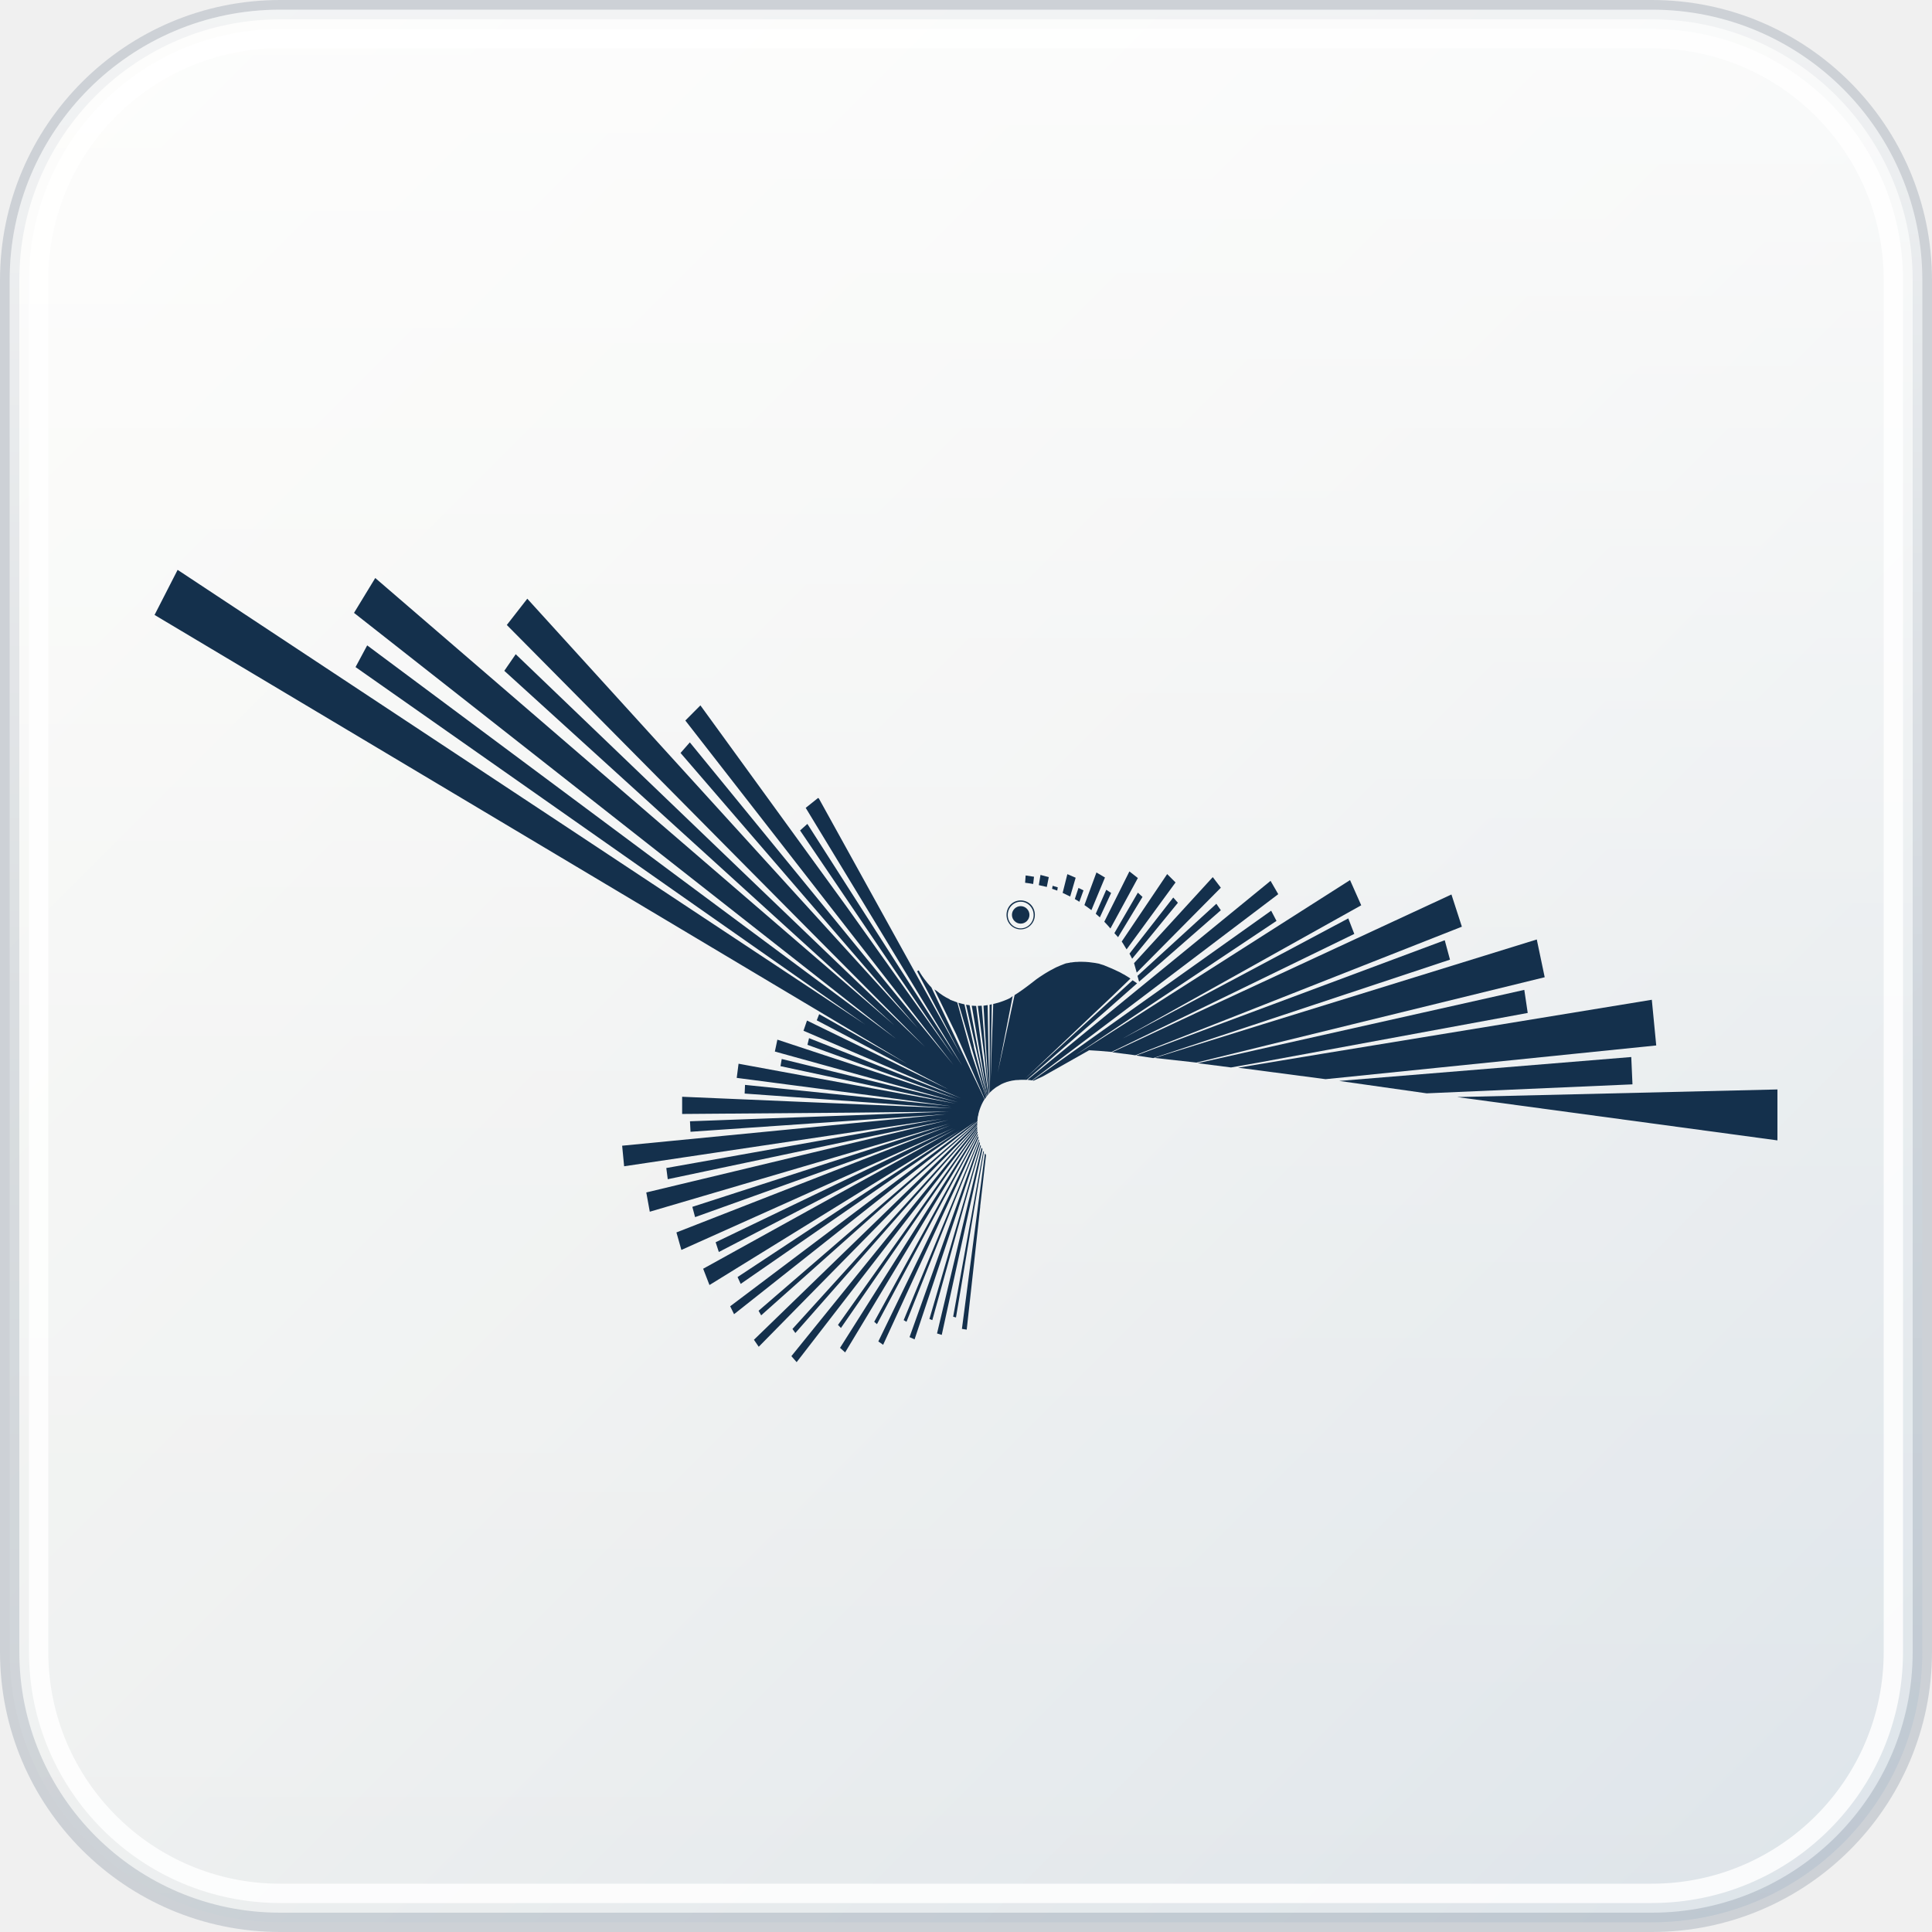
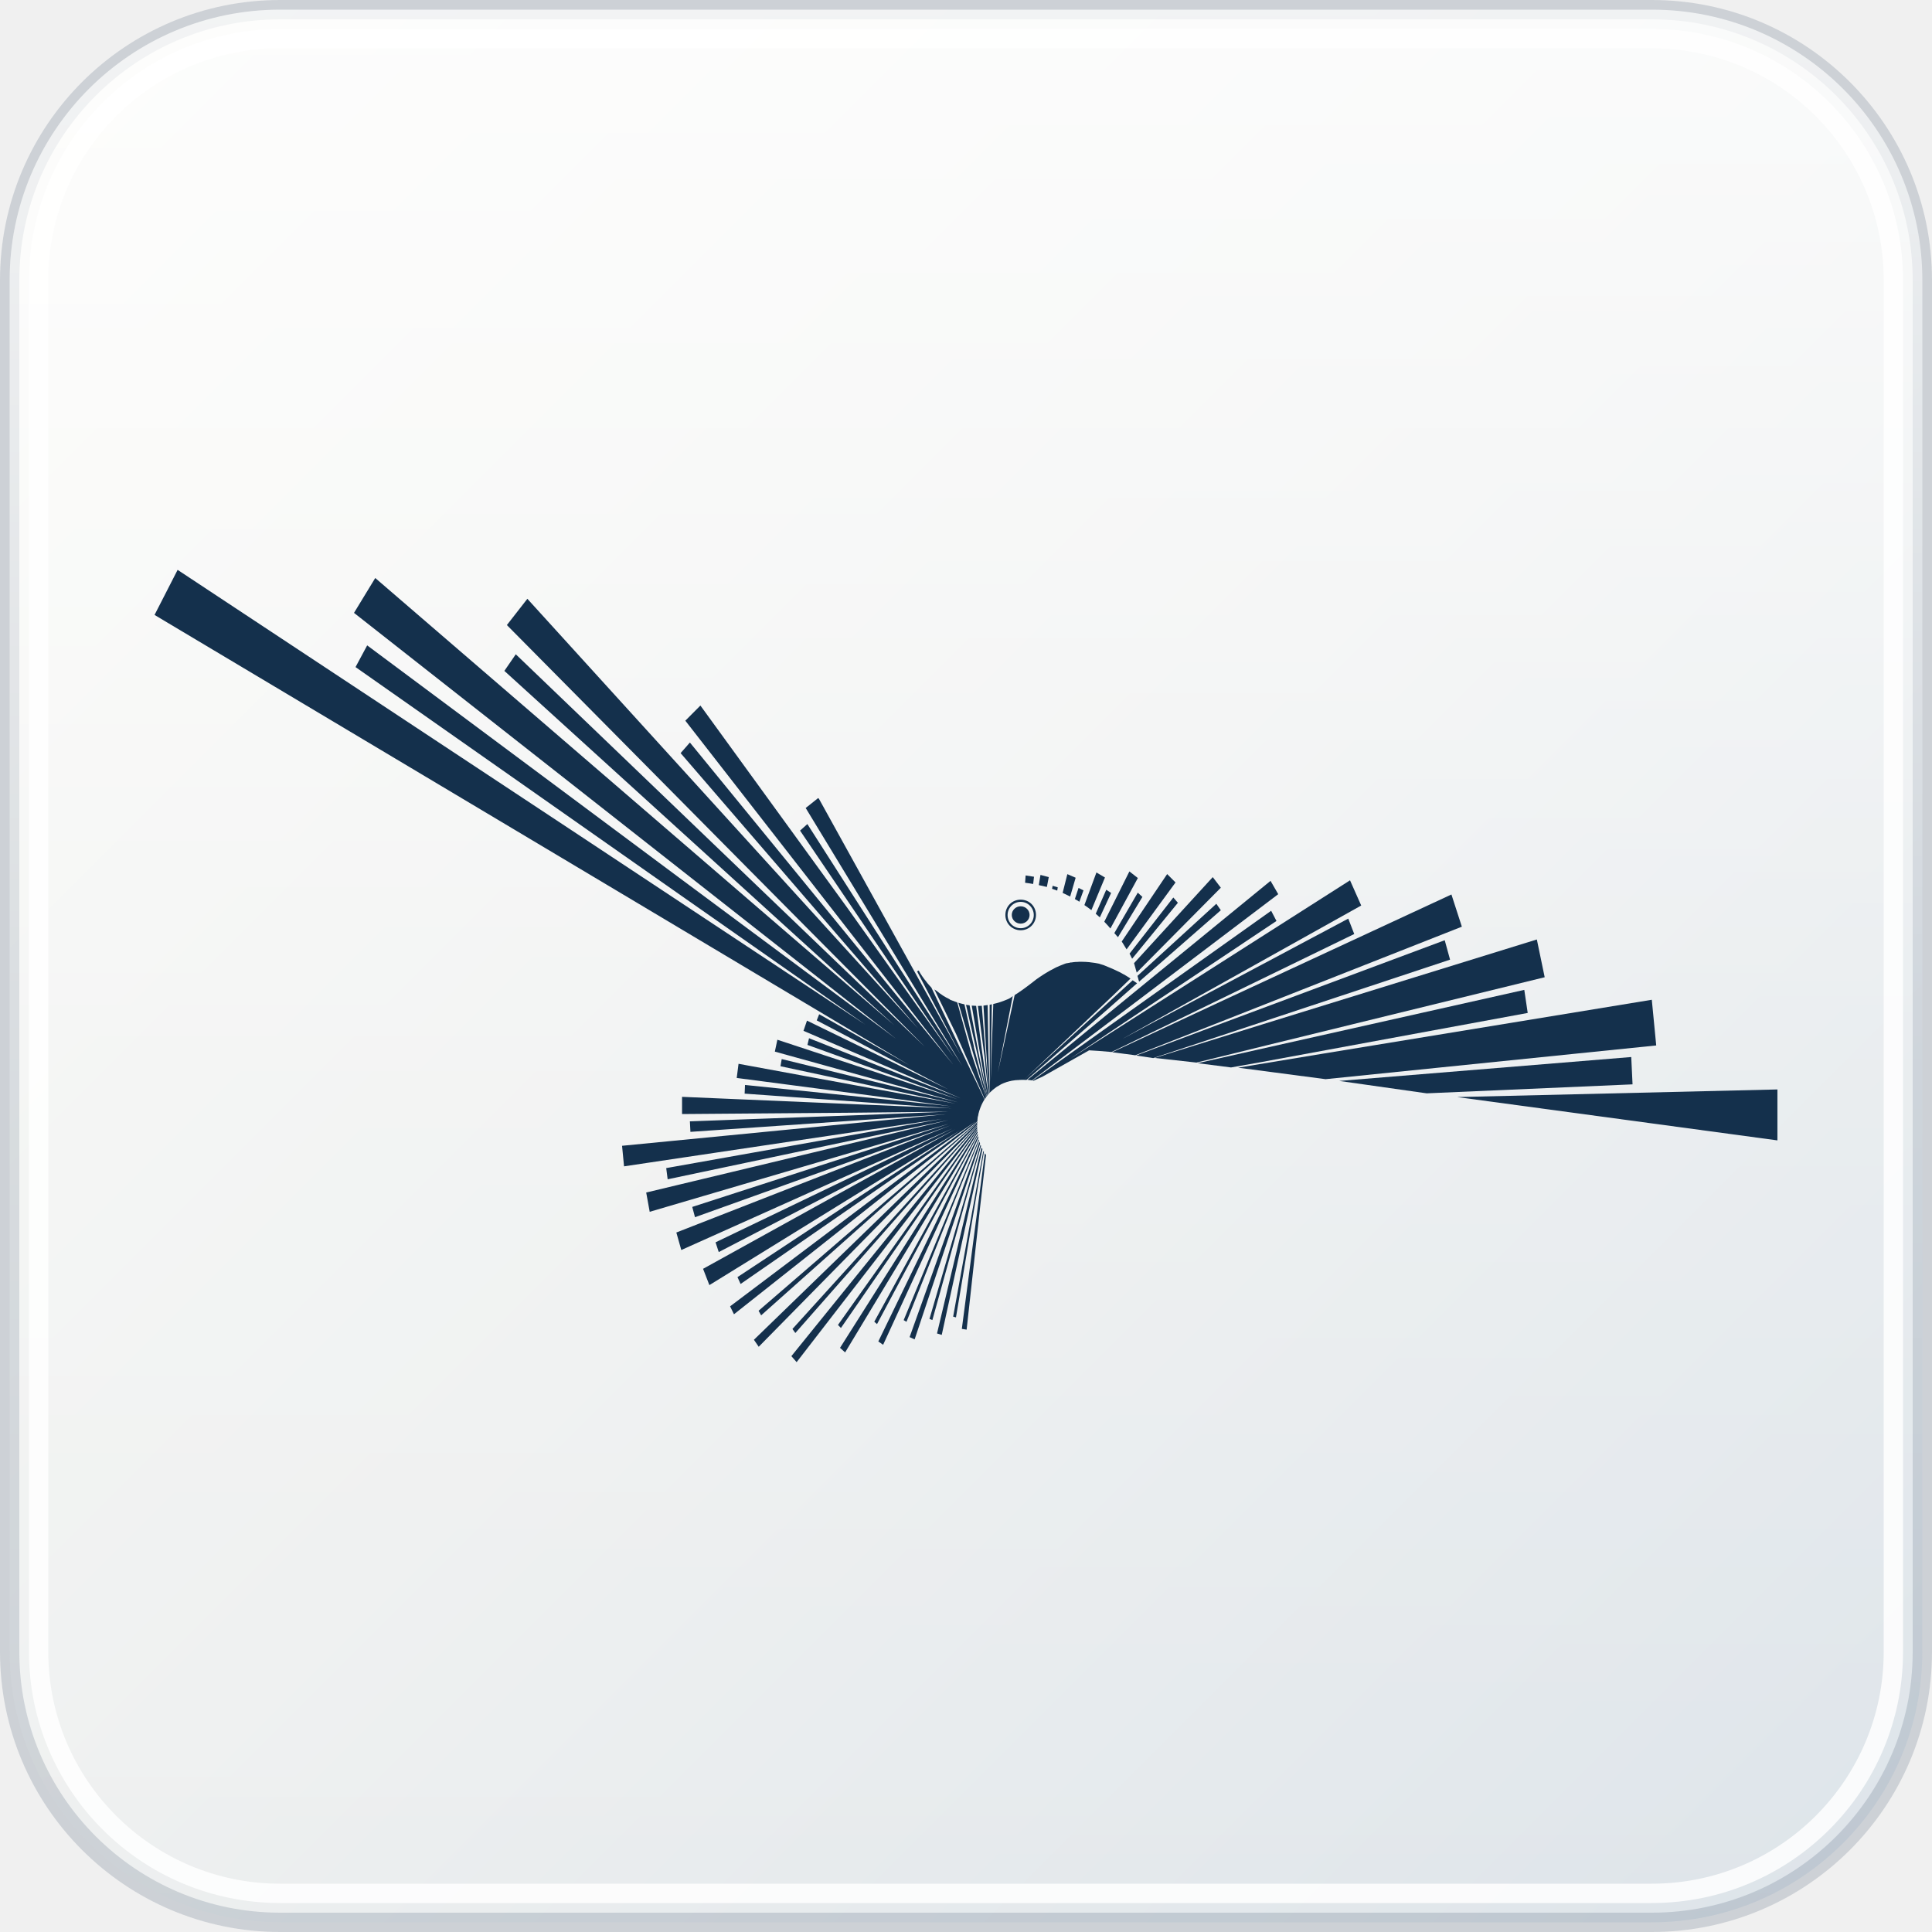
<svg xmlns="http://www.w3.org/2000/svg" viewBox="0 0 100 100">
  <defs>
    <linearGradient id="v" x1="0" y1="0" x2="1" y2="1">
      <stop offset="0" stop-color="#F9F9F6" />
      <stop offset=".5" stop-color="#EEF0F0" />
      <stop offset="1" stop-color="#DCE3E9" />
    </linearGradient>
    <linearGradient id="r" x1="0" y1="0" x2="0" y2="1">
      <stop offset="0" stop-color="#fff" stop-opacity=".72" />
      <stop offset=".55" stop-color="#fff" stop-opacity=".18" />
      <stop offset="1" stop-color="#fff" stop-opacity="0" />
    </linearGradient>
  </defs>
  <rect x=".5" y=".5" width="99" height="99" rx="14" fill="url(#v)" stroke="#14304C" stroke-opacity=".16" />
  <rect x=".5" y=".5" width="99" height="99" rx="14" fill="url(#r)" />
  <rect x="2" y="2" width="96" height="96" rx="12.5" fill="none" stroke="#fff" stroke-opacity=".85" />
-   <g transform="translate(-105.258 29.496) scale(0.39405)">
+   <g transform="translate(-105.101 29.496) scale(0.39405)">
    <g>
-       <path d="M402.83,41.26l.11-.95-1.1-.17-.07.96c.35.04.71.1,1.06.16h0Z" fill="#14304c" />
-       <polygon points="404.88 40.36 403.79 40.07 403.57 41.41 404.62 41.65 404.88 40.36" fill="#14304c" />
-       <polygon points="408.41 40.44 407.32 39.97 406.7 42.43 407.69 42.91 408.41 40.44" fill="#14304c" />
-       <path d="M410.48,44.69l1.78-4.28-1.12-.66-1.58,4.28c.31.21.62.44.91.66h0Z" fill="#14304c" />
-       <path d="M412.98,47.1h0s3.6-6.62,3.6-6.62l-1.11-.87-3.3,6.61c.28.29.55.58.8.88Z" fill="#14304c" />
-       <path d="M414.72,49.23c.13.2.25.39.38.62h0s6.43-8.79,6.43-8.79l-1.1-1.1-5.97,8.86c.09.15.18.28.26.4Z" fill="#14304c" />
-       <polygon points="416.43 52.9 427.48 41.75 426.42 40.36 416.08 51.66 416.43 52.9" fill="#14304c" />
-       <polygon points="484.67 62.47 484.09 56.47 440.63 63.59 429.75 65.39 441.24 66.9 484.67 62.47" fill="#14304c" />
-       <polygon points="406.06 41.7 405.39 41.5 405.31 41.89 405.99 42.13 406.06 41.7" fill="#14304c" />
-       <path d="M408.9,43.59h0s.54-1.49.54-1.49l-.66-.32-.48,1.46c.18.1.37.21.58.35Z" fill="#14304c" />
-       <path d="M411.59,45.64h0s1.48-3.2,1.48-3.2l-.64-.42-1.38,3.15c.19.17.37.32.53.47Z" fill="#14304c" />
-       <path d="M413.5,47.72s.09.1.17.19l.04.04c.1.12.22.24.27.3h0s3.21-5.29,3.21-5.29l-.61-.56-3.09,5.33Z" fill="#14304c" />
-       <polygon points="415.48 50.41 415.83 51.08 421.84 43.73 421.23 43.04 415.48 50.41" fill="#14304c" />
-       <path d="M416.53,53.33c.04.12.07.25.1.36.03.13.07.27.12.4h0s10.73-9.38,10.73-9.38l-.59-.85-10.37,9.48Z" fill="#14304c" />
-       <path d="M402.07,66.99c.2.01.4.04.61.07h0s13.46-10.16,13.46-10.16l18.88-14.3-1.01-1.75-18.45,15.08-13.49,11.06Z" fill="#14304c" />
-       <path d="M396.48,69.51c.05-.08.1-.16.16-.23l-2-5.97h.02s-.02-.04-.02-.04l-1.78-6.45c-.25-.09-.5-.18-.8-.3l-.19-.08v-.03c-.64-.3-1.22-.68-1.72-1.11-.05-.03-.1-.06-.14-.09h-.02s-.1-.08-.14-.11h0s2.84,5.83,2.84,5.83l3.78,8.59Z" fill="#14304c" />
-       <path d="M407.6,64.26l8.41-5.62,18.78-12.53-.7-1.34-18.47,13.13-12.88,9.17s.05,0,.07.01c.03,0,.06,0,.09.01h0s1.21-.56,1.21-.56l6.07-3.43,1.28.08,1.67.14,7.95-3.86,23.93-11.64-.79-2.04-29.66,15.79,31.36-17.51-1.47-3.31-23.66,15.08-13.19,8.41Z" fill="#14304c" />
-       <path d="M395.49,72.57s0-.02,0-.04v-.03l-11.03,9.54-17.7,15.28.34.6,28.39-25.29s0-.03,0-.05Z" fill="#14304c" />
-       <path d="M395.48,72.87c0-.06,0-.12,0-.19v-.02s-11.12,10.81-11.12,10.81l-18.21,17.66.63.92,17.86-18.16,10.84-11v-.02Z" fill="#14304c" />
-       <polygon points="413.23 63.35 413.23 63.35 413.19 63.36 416.25 63.76 428.17 59.08 459.14 46.87 457.77 42.64 427.4 56.73 413.23 63.35" fill="#14304c" />
-       <polygon points="418.77 64.11 424.28 64.72 433.63 62.42 470.02 53.51 468.98 48.55 433.05 59.67 418.77 64.11" fill="#14304c" />
-       <polygon points="424.43 64.8 428.82 65.36 432.49 64.71 467.79 58.2 467.34 55.17 432.25 63.04 424.43 64.8" fill="#14304c" />
-       <path d="M386.36,83l-15.15,16.71.38.53,23.88-27.15s0-.05,0-.08c0-.01,0-.03,0-.05v-.02s-9.11,10.06-9.11,10.06Z" fill="#14304c" />
-       <polygon points="418.6 64.13 457.58 51.2 456.89 48.65 427 59.8 416.38 63.78 416.38 63.78 416.35 63.79 418.6 64.13" fill="#14304c" />
-       <path d="M386.55,65.04l-11.83-6.68-.32.81,17.27,9.06-18.55-9.03-.46,1.34,12.56,5.39,8.09,3.47-7.66-3.02-12.26-4.87-.21.88,12.33,4.45,7.39,2.69-9.14-3.03-14.53-4.79-.33,1.56,24.06,6.66-8.87-2.19-14.29-3.49-.16.94,14.37,3.08,8.62,1.83-11.06-2.02-17.44-3.21-.24,1.86,17.57,2.3,10.6,1.42-9.96-1.04-17.12-1.76-.05,1.14,17.14,1.23,10.05.7-35.4-1.51v2.26s21.84-.17,21.84-.17l13.16-.14-12.43.48-21.54.79.07,1.38,33.55-2.31-15.65,1.52-26.88,2.62.26,2.7,41.77-6.23-12.47,2.23-23.76,4.23.19,1.47,23.65-4.99,13.22-2.78-14.12,3.38-25.57,6.13.46,2.53,25.34-7.45,14.02-4.13-11.66,3.79-22.11,7.15.36,1.35,21.89-7.85,11.66-4.21-12.45,4.87-23.55,9.2.65,2.3,35.67-15.99-10.58,5.08-20.59,9.9.42,1.28,20.38-10.57,10.7-5.56-33.14,18.33.83,2.14,21.33-13.17,11.61-7.17-10.13,6.67-19.12,12.62.41.9,18.93-13.1,11.98-8.28-12.42,9.34-19.87,14.98.51,1.04,19.63-15.54,12.33-9.78s0-.07.01-.1c0,0,0-.02,0-.03v-.04s0-.04,0-.04v-.05s.01,0,.01,0v-.07c.02-.08.03-.16.03-.24v-.09s.03-.01.03-.01c0-.01.03-.14.03-.14.01-.05.02-.1.03-.15v-.06s.03-.08.04-.12l.03-.12s.05-.17.05-.17c.17-.54.39-1.03.68-1.49l-6.98-14.68c-.15-.16-.33-.35-.5-.56-.04-.04-.08-.09-.11-.14-.45-.55-.83-1.11-1.05-1.54l-.22.11,5.77,11.05-7.32-13.21-11.35-20.53-.1-.07-1.63,1.3,20.56,33.87-8.22-12.82-12.12-18.94-.96.86,12.55,18.53,7.64,11.24-14-19.65-19.28-26.55-1.98,1.99,35.21,45.23-14.75-18.06-19.87-24.3-1.22,1.39,20.4,23.66,10.8,12.53-20.85-22.92-30.48-33.53-2.69,3.45,31.67,31.98,23.23,23.41-53.73-51.55-1.5,2.18,51.22,46.55-27.72-23.89L316.41,1.07l-2.79,4.58,41.72,32.79,29.47,23.15-28.47-21.15-40.99-30.52-1.53,2.85,41.66,29.24,25.31,17.73-39.05-25.84L290.45,0l-3.03,5.92,85.4,50.95,13.73,8.18Z" fill="#14304c" />
-       <path d="M395.48,73.31s0-.1-.02-.15l-9.06,11.17-15.33,18.95.69.79,23.72-30.69v-.07Z" fill="#14304c" />
-       <path d="M396.64,69.27s.06-.08.09-.13l-1.68-6.4-.02-.09h.02s0-.02,0-.02h0s-1.25-5.56-1.25-5.56c-.28-.06-.56-.14-.8-.21h0l1.73,5.91,1.91,6.5Z" fill="#14304c" />
-       <path d="M395.87,83.62l.77-6.76c-.04-.05-.07-.1-.11-.17l-.04-.04-.91,6.92-2.11,16.13.63.1,1.78-16.18Z" fill="#14304c" />
-       <path d="M394.49,83.72l1.68-7.63-.04-.07s-.05-.09-.08-.14l-1.88,7.76-3.97,16.66.62.19,3.67-16.78Z" fill="#14304c" />
-       <path d="M395.24,83l1.12-6.55s-.02-.03-.03-.05c-.01-.02-.03-.04-.05-.07l-1.22,6.63-2.74,15.14.37.1,2.55-15.19Z" fill="#14304c" />
-       <path d="M397.12,68.68l-.16-5.09-.11-6.42c-.19.03-.37.06-.55.08l.71,11.55s.07-.08.11-.12Z" fill="#14304c" />
-       <path d="M397.99,67.95l.07-.05c.17-.11.36-.22.55-.32l.05-.03c.12-.06.25-.11.34-.15h.01s.06-.03.06-.03h.02s.26-.1.26-.1l.11-.03c.11-.03.23-.06.33-.09h.05s.02-.02.02-.02h.04s.07-.02.11-.03l.2-.03c.11-.02.22-.04.34-.05.01,0,.02,0,.03,0h.03s.01,0,.01,0h.04s.06,0,.09-.01h.13s.19-.02.19-.02c.1,0,.19-.01.29-.01.02,0,.03,0,.05,0,.01,0,.03,0,.04,0,.01,0,.03,0,.05,0,.01,0,.03,0,.04,0,.01,0,.02,0,.04,0,.01,0,.02,0,.03,0,.1,0,.19,0,.29.01h.08s10.41-9.07,10.41-9.07l4.09-3.61-.59-.4-14.23,13.02,11.62-11,2.32-2.24c-.09-.07-.17-.13-.25-.18-.18-.12-.38-.24-.63-.38,0,0-.01,0-.02-.01h-.02c-.11-.07-.22-.13-.33-.19-.06-.03-.11-.06-.17-.09-.16-.08-.31-.15-.45-.21l-.1-.05h0s0,0,0,0c-.18-.08-.37-.17-.56-.25l-.94-.39h0s-.05-.02-.05-.02c-.14-.04-.29-.09-.46-.14l-.11-.04h0s-.08-.02-.08-.02c-.17-.04-.3-.06-.43-.08l-.13-.02c-.19-.03-.37-.05-.55-.07l-.14-.02c-.31-.03-.63-.05-.96-.05h-.08s-.07,0-.07,0c-.17,0-.33,0-.5.02h-.12s-.04,0-.04,0c-.18.01-.37.04-.57.07h-.12s-.04.02-.04.02c-.19.03-.34.06-.49.09h-.05s-.04.02-.04.02l-.14.05c-.35.13-.71.28-1.07.44l-.08.04-.12.06c-.16.08-.34.17-.53.28l-.11.06-.09.05c-.17.1-.34.2-.51.3l-.09.06-.12.07c-.15.09-.3.19-.44.29l-.11.07-.1.07c-.11.08-.22.15-.33.23-.25.2-.48.38-.71.55-.17.13-.33.25-.5.38,0,0-.35.26-.42.31l-.15.11c-.13.09-.26.18-.39.27-.25.18-.47.32-.69.45l-.02.09h-.01s-2.19,10.09-2.19,10.09l1.96-10.04c-.1.09-.21.18-.36.27l-.08.04c-.07.04-.15.08-.25.12-.09.04-.18.08-.27.11-.09.04-.19.07-.28.11-.1.04-.21.08-.31.11-.1.03-.2.07-.3.1-.06.02-.12.04-.18.05-.17.05-.32.08-.49.12-.01,0-.02,0-.04.01l-.35,10.24.16-10.2-.12.03c-.06.01-.11.03-.17.04l.02,11.54c.25-.26.53-.49.84-.71Z" fill="#14304c" />
-       <path d="M396.91,68.92l.02-.02-.82-5.68-.77-5.94c-.17,0-.34-.02-.53-.03h-.05s2.05,11.79,2.05,11.79c.03-.04.06-.08.1-.12Z" fill="#14304c" />
-       <path d="M396.94,68.87s.04-.04.05-.06l-.92-11.56c-.13,0-.26.02-.39.02h-.12s.87,6.68.87,6.68l.51,4.92Z" fill="#14304c" />
-       <path d="M396.74,69.13s.05-.06.07-.09l-1.11-5.37-1.22-6.48c-.06,0-.12-.02-.18-.03h-.03c-.09-.02-.17-.03-.26-.04l1.51,6.6,1.22,5.41Z" fill="#14304c" />
-       <path d="M395.55,74.15s0-.04-.02-.06l-4.8,8.68-8.78,16,.36.31,8.63-16.18,4.63-8.67s0-.05,0-.08Z" fill="#14304c" />
-       <path d="M391.33,83.96l4.31-9.36v-.02c-.02-.07-.03-.13-.06-.2l-4.57,9.4-8.52,17.57.63.44,8.2-17.82Z" fill="#14304c" />
-       <path d="M393.9,83.01l2.05-7.25.02-.08v-.02s-.04-.09-.07-.13l-2.18,7.41-4.52,15.46.38.15,4.32-15.53Z" fill="#14304c" />
-       <path d="M389.01,83.05l6.48-9.41s0-.06,0-.1c0-.02,0-.05-.02-.08l-6.68,9.39-11.6,16.33.39.4,11.43-16.54Z" fill="#14304c" />
-       <path d="M395.53,73.94v-.06s-.02-.09-.04-.14l-6.51,10.25-11.52,18.2.67.6,11.15-18.5,6.24-10.34Z" fill="#14304c" />
-       <path d="M392.5,82.94l3.23-8s-.01-.04-.02-.06c0-.03-.02-.05-.03-.08l-3.36,8.06-6.5,15.69.37.22,6.31-15.83Z" fill="#14304c" />
-       <path d="M393.01,83.81l2.83-8.46s-.03-.08-.04-.12v-.03s-.04-.08-.04-.08l-3.05,8.54-6.12,17.12.66.3,5.77-17.27Z" fill="#14304c" />
-       <polygon points="443.03 67.13 454.52 68.76 481.55 67.58 481.39 63.99 443.03 67.13" fill="#14304c" />
-       <polygon points="500.59 74.94 500.59 68.25 458.52 69.25 500.59 74.94" fill="#14304c" />
-       <path d="M401.19,47.22c1.01,0,1.86-.83,1.86-1.9s-.81-1.9-1.86-1.9-1.86.83-1.86,1.9.83,1.9,1.86,1.9ZM401.19,43.59c.93,0,1.7.78,1.7,1.75s-.76,1.75-1.7,1.75-1.7-.78-1.7-1.75.76-1.75,1.7-1.75Z" fill="#14304c" />
-       <path d="M401.19,46.47c.63,0,1.15-.52,1.15-1.15s-.52-1.15-1.15-1.15-1.15.52-1.15,1.15.52,1.15,1.15,1.15Z" fill="#14304c" />
+       <g>
+         <path d="M400.79,43.32c-1.13,0-2.01.88-2.01,2.01s.9,2.01,2.01,2.01,2.01-.88,2.01-2.01-.87-2.01-2.01-2.01ZM400.79,47.07c-.96,0-1.72-.77-1.72-1.73s.77-1.73,1.72-1.73,1.72.77,1.72,1.73-.76,1.73-1.72,1.73Z" fill="#14304c" />
+         <ellipse cx="400.79" cy="45.33" rx="1.17" ry="1.14" fill="#14304c" />
+       </g>
+       <path d="M402.43,41.26l.11-.95-1.1-.17-.07.96c.35.04.71.1,1.06.16h0Z" fill="#14304c" />
+       <polygon points="404.48 40.36 403.39 40.07 403.17 41.41 404.23 41.65 404.48 40.36" fill="#14304c" />
+       <polygon points="408.01 40.44 406.92 39.97 406.3 42.43 407.29 42.91 408.01 40.44" fill="#14304c" />
+       <path d="M410.08,44.69l1.78-4.28-1.12-.66-1.58,4.28c.31.21.62.44.91.66h0Z" fill="#14304c" />
+       <path d="M412.58,47.1h0s3.6-6.62,3.6-6.62l-1.11-.87-3.3,6.61c.28.29.55.58.8.88Z" fill="#14304c" />
+       <path d="M414.32,49.23c.13.2.25.39.38.62h0s6.43-8.79,6.43-8.79l-1.1-1.1-5.97,8.86c.09.15.18.28.26.4Z" fill="#14304c" />
+       <polygon points="416.03 52.9 427.08 41.75 426.02 40.36 415.68 51.66 416.03 52.9" fill="#14304c" />
+       <polygon points="483.69 56.47 440.24 63.59 429.35 65.39 440.84 66.9 484.27 62.47 483.69 56.47" fill="#14304c" />
+       <polygon points="405.66 41.7 404.99 41.5 404.91 41.89 405.59 42.13 405.66 41.7" fill="#14304c" />
+       <path d="M408.5,43.59h0s.54-1.49.54-1.49l-.65-.32-.48,1.46c.18.1.37.21.58.35Z" fill="#14304c" />
+       <path d="M411.19,45.64h0s1.48-3.2,1.48-3.2l-.64-.42-1.38,3.15c.19.17.37.32.53.47Z" fill="#14304c" />
+       <path d="M413.1,47.72s.09.1.17.19l.03.04c.1.12.22.24.27.3h0s3.21-5.29,3.21-5.29l-.61-.56-3.09,5.33Z" fill="#14304c" />
+       <polygon points="415.09 50.41 415.43 51.08 421.44 43.73 420.84 43.04 415.09 50.41" fill="#14304c" />
+       <path d="M416.13,53.33c.04.12.07.25.1.36.03.13.07.27.12.4h0s10.73-9.38,10.73-9.38l-.59-.85-10.37,9.48Z" fill="#14304c" />
+       <path d="M434.62,42.6l-1.01-1.75-18.45,15.08-13.49,11.06c.2.01.4.04.61.07h0s13.46-10.16,13.46-10.16l18.88-14.3Z" fill="#14304c" />
+       <path d="M396.08,69.51c.05-.08.1-.16.16-.23l-2-5.97h.02s-.02-.04-.02-.04l-1.78-6.45c-.25-.09-.5-.18-.8-.3l-.19-.08v-.03c-.64-.3-1.22-.68-1.72-1.11-.05-.03-.1-.06-.14-.09h-.02c-.05-.05-.1-.08-.14-.11h0s2.84,5.83,2.84,5.83l3.78,8.59Z" fill="#14304c" />
+       <path d="M444.61,47.85l-.79-2.04-29.66,15.79,31.36-17.51-1.47-3.31-23.66,15.08-13.19,8.41,8.41-5.62,18.78-12.53-.7-1.34-18.47,13.13-12.88,9.17s.05,0,.07.01c.03,0,.06,0,.09.01h0s1.21-.56,1.21-.56l6.07-3.43,1.28.08,1.67.14,7.95-3.86,23.93-11.64Z" fill="#14304c" />
+       <path d="M384.06,82.04l-17.7,15.28.34.6,28.39-25.29s0-.03,0-.05c0-.01,0-.03,0-.04v-.03l-11.03,9.54Z" fill="#14304c" />
+       <path d="M395.08,72.89v-.02c0-.06,0-.12,0-.19v-.02s-11.12,10.81-11.12,10.81l-18.21,17.66.63.92,17.86-18.16,10.84-11Z" fill="#14304c" />
+       <polygon points="458.74 46.87 457.37 42.64 427.01 56.73 412.83 63.35 412.83 63.35 412.79 63.36 415.85 63.76 427.77 59.08 458.74 46.87" fill="#14304c" />
+       <polygon points="469.62 53.51 468.59 48.55 432.65 59.67 418.38 64.11 423.88 64.72 433.23 62.42 469.62 53.51" fill="#14304c" />
+       <polygon points="467.39 58.2 466.94 55.17 431.85 63.04 424.03 64.8 428.42 65.36 432.09 64.71 467.39 58.2" fill="#14304c" />
+       <path d="M385.96,83l-15.15,16.71.38.53,23.88-27.15s0-.05,0-.08c0-.01,0-.03,0-.05v-.02s-9.11,10.06-9.11,10.06Z" fill="#14304c" />
+       <polygon points="456.49 48.65 426.6 59.8 415.98 63.78 415.98 63.78 415.95 63.79 418.2 64.13 457.19 51.2 456.49 48.65" fill="#14304c" />
+       <path d="M395.1,72.47s0-.07.01-.1c0,0,0-.02,0-.03v-.04s0-.04,0-.04v-.05s.01,0,.01,0v-.07c.02-.08.03-.16.03-.24v-.09s.03-.01.03-.01c0-.01.03-.14.03-.14.01-.05.02-.1.03-.15v-.06s.03-.08.04-.12l.03-.12s.05-.17.05-.17c.17-.54.39-1.03.68-1.49l-6.98-14.68c-.15-.16-.33-.35-.5-.56-.04-.04-.08-.09-.11-.14-.45-.55-.83-1.11-1.05-1.54l-.22.11,5.77,11.05-7.32-13.21-11.35-20.53-.1-.07-1.63,1.3,20.56,33.87-8.22-12.82-12.12-18.94-.96.86,12.55,18.53,7.64,11.24-14-19.65-19.28-26.55-1.98,1.99,35.22,45.23-14.75-18.06-19.87-24.3-1.22,1.39,20.4,23.66,10.8,12.52-20.85-22.92-30.48-33.53-2.69,3.45,31.67,31.98,23.23,23.41-53.73-51.55-1.5,2.18,51.22,46.55-27.72-23.89L316.01,1.07l-2.79,4.58,41.72,32.79,29.47,23.15-28.47-21.15-40.99-30.52-1.53,2.85,41.66,29.24,25.31,17.73-39.05-25.84L290.05,0l-3.03,5.92,85.4,50.95,13.73,8.18-11.83-6.68-.32.81,17.27,9.06-18.55-9.03-.46,1.34,12.56,5.39,8.09,3.47-7.66-3.02-12.26-4.87-.21.88,12.33,4.45,7.39,2.69-9.14-3.03-14.53-4.79-.33,1.56,24.06,6.66-8.87-2.19-14.29-3.49-.16.94,14.37,3.08,8.62,1.83-11.06-2.02-17.44-3.21-.24,1.86,17.57,2.3,10.6,1.42-9.96-1.04-17.12-1.76-.05,1.14,17.13,1.23,10.05.7-35.4-1.51v2.26s21.84-.17,21.84-.17l13.16-.14-12.43.48-21.54.79.07,1.38,33.55-2.31-15.65,1.52-26.88,2.62.26,2.7,41.77-6.23-12.47,2.23-23.76,4.23.19,1.47,23.65-4.99,13.22-2.78-14.12,3.38-25.57,6.13.46,2.53,25.34-7.45,14.02-4.13-11.66,3.79-22.11,7.15.36,1.35,21.89-7.85,11.66-4.21-12.45,4.87-23.55,9.2.65,2.3,35.67-15.99-10.58,5.08-20.59,9.9.42,1.28,20.38-10.57,10.7-5.56-33.14,18.33.83,2.14,21.33-13.17,11.61-7.17-10.13,6.67-19.12,12.62.41.9,18.93-13.1,11.98-8.28-12.42,9.34-19.87,14.98.51,1.04,19.63-15.54,12.33-9.78Z" fill="#14304c" />
+       <path d="M395.08,73.31s0-.1-.02-.15l-9.06,11.17-15.33,18.95.69.79,23.72-30.69v-.07Z" fill="#14304c" />
+       <path d="M394.63,62.65h.02v-.02h0s-1.25-5.56-1.25-5.56c-.28-.06-.56-.14-.8-.21h0l1.73,5.91,1.91,6.5s.06-.08.09-.13l-1.68-6.4-.02-.09Z" fill="#14304c" />
+       <path d="M396.08,76.65l-.91,6.92-2.11,16.13.63.1,1.78-16.18.77-6.76c-.04-.05-.07-.1-.11-.17l-.04-.04Z" fill="#14304c" />
+       <path d="M395.77,76.09l-.04-.07s-.05-.09-.08-.14l-1.88,7.76-3.97,16.66.62.19,3.67-16.78,1.68-7.63Z" fill="#14304c" />
+       <path d="M395.96,76.45s-.02-.03-.03-.05c-.01-.02-.03-.04-.05-.07l-1.22,6.63-2.74,15.13.37.1,2.55-15.19,1.12-6.55Z" fill="#14304c" />
+       <path d="M396.45,57.16c-.19.03-.37.06-.55.08l.71,11.55s.07-.08.11-.12l-.16-5.09-.11-6.42Z" fill="#14304c" />
+       <path d="M416.09,54.31l-.59-.4-14.23,13.02,11.62-11,2.32-2.24c-.09-.07-.17-.13-.25-.18-.18-.12-.38-.24-.63-.38,0,0-.01,0-.02-.01h-.02c-.11-.07-.22-.13-.33-.19-.06-.03-.11-.06-.17-.09-.16-.08-.31-.15-.45-.21l-.1-.05h0s0,0,0,0c-.18-.08-.37-.17-.56-.25l-.94-.39h0s-.05-.02-.05-.02c-.14-.04-.29-.09-.46-.14l-.11-.04h0s-.08-.02-.08-.02c-.17-.04-.3-.06-.43-.08l-.13-.02c-.19-.03-.37-.05-.55-.07l-.14-.02c-.31-.03-.63-.05-.96-.05h-.08s-.07,0-.07,0c-.17,0-.33,0-.5.02h-.12s-.04,0-.04,0c-.18.01-.37.04-.57.07h-.12s-.04.02-.04.02c-.19.03-.34.06-.49.09h-.05s-.04.02-.04.02l-.14.05c-.35.13-.71.28-1.07.44l-.08.04-.12.06c-.16.08-.34.17-.53.28l-.11.06-.09.05c-.17.1-.34.2-.51.3l-.09.06-.12.07c-.15.09-.3.19-.44.29l-.11.07-.1.07c-.11.08-.22.15-.33.23-.25.2-.48.38-.71.55-.17.13-.33.25-.5.38,0,0-.35.26-.42.31l-.15.11c-.13.09-.26.18-.39.27-.25.18-.47.32-.69.45l-.02.09h-.01s-2.19,10.09-2.19,10.09l1.96-10.04c-.1.09-.21.18-.36.27l-.08.04c-.07.04-.15.08-.25.12-.09.04-.18.08-.27.11-.09.04-.19.08-.28.11-.1.04-.21.08-.31.11-.1.03-.2.07-.3.1-.06.02-.12.04-.18.05-.17.05-.32.08-.49.12-.01,0-.02,0-.04.01l-.35,10.24.16-10.2-.12.03c-.06.01-.11.03-.17.04l.02,11.54c.25-.26.53-.49.84-.71l.07-.05c.17-.11.36-.22.55-.32l.05-.03c.12-.06.25-.11.34-.15h.01s.06-.03.06-.03h.02s.26-.1.26-.1l.11-.03c.11-.03.23-.06.33-.09h.05s.02-.02.02-.02h.04s.07-.02.11-.03l.2-.03c.11-.02.22-.04.34-.05.01,0,.02,0,.03,0h.03s.01,0,.01,0h.04s.06,0,.09-.01h.13s.19-.02.19-.02c.1,0,.19-.01.29-.01.02,0,.03,0,.05,0,.01,0,.03,0,.04,0,.01,0,.03,0,.05,0,.01,0,.03,0,.04,0,.01,0,.02,0,.04,0,.01,0,.02,0,.03,0,.1,0,.19,0,.29.01h.08s10.41-9.07,10.41-9.07l4.09-3.61Z" fill="#14304c" />
+       <path d="M394.94,57.27c-.17,0-.34-.02-.53-.03h-.05s2.05,11.79,2.05,11.79c.03-.04.06-.08.1-.12l.02-.02-.82-5.68-.77-5.94Z" fill="#14304c" />
+       <path d="M395.29,57.28h-.12s.87,6.68.87,6.68l.51,4.92s.04-.04.05-.06l-.92-11.56c-.13,0-.26.02-.39.02Z" fill="#14304c" />
+       <path d="M394.08,57.2c-.06,0-.12-.02-.18-.03h-.03c-.09-.02-.17-.03-.26-.04l1.51,6.6,1.22,5.41s.05-.06.07-.09l-1.11-5.37-1.22-6.48Z" fill="#14304c" />
+       <path d="M395.16,74.22s0-.05,0-.08c0-.02,0-.04-.02-.06l-4.8,8.68-8.78,16,.36.31,8.63-16.18,4.63-8.67Z" fill="#14304c" />
+       <path d="M395.24,74.6v-.02c-.02-.07-.03-.13-.06-.2l-4.57,9.4-8.52,17.57.63.44,8.2-17.82,4.31-9.36Z" fill="#14304c" />
+       <path d="M395.56,75.75l.02-.08v-.02s-.04-.09-.07-.13l-2.18,7.41-4.52,15.46.38.15,4.32-15.53,2.05-7.25Z" fill="#14304c" />
+       <path d="M388.61,83.05l6.48-9.41s0-.06,0-.1c0-.02,0-.05-.02-.08l-6.68,9.39-11.6,16.33.39.4,11.43-16.54Z" fill="#14304c" />
+       <path d="M395.13,73.94v-.06s-.02-.09-.04-.14l-6.51,10.25-11.52,18.2.67.6,11.15-18.5,6.24-10.34Z" fill="#14304c" />
+       <path d="M395.33,74.94s-.01-.04-.02-.06c0-.03-.02-.05-.03-.08l-3.36,8.06-6.5,15.69.37.22,6.31-15.83,3.23-8Z" fill="#14304c" />
+       <path d="M395.45,75.35s-.03-.08-.04-.12v-.03s-.04-.08-.04-.08l-3.05,8.54-6.12,17.12.66.3,5.77-17.27,2.83-8.46Z" fill="#14304c" />
+       <polygon points="480.99 63.99 442.63 67.13 454.12 68.76 481.16 67.58 480.99 63.99" fill="#14304c" />
+       <polygon points="500.19 68.25 458.12 69.25 500.19 74.94 500.19 68.25" fill="#14304c" />
    </g>
  </g>
</svg>
